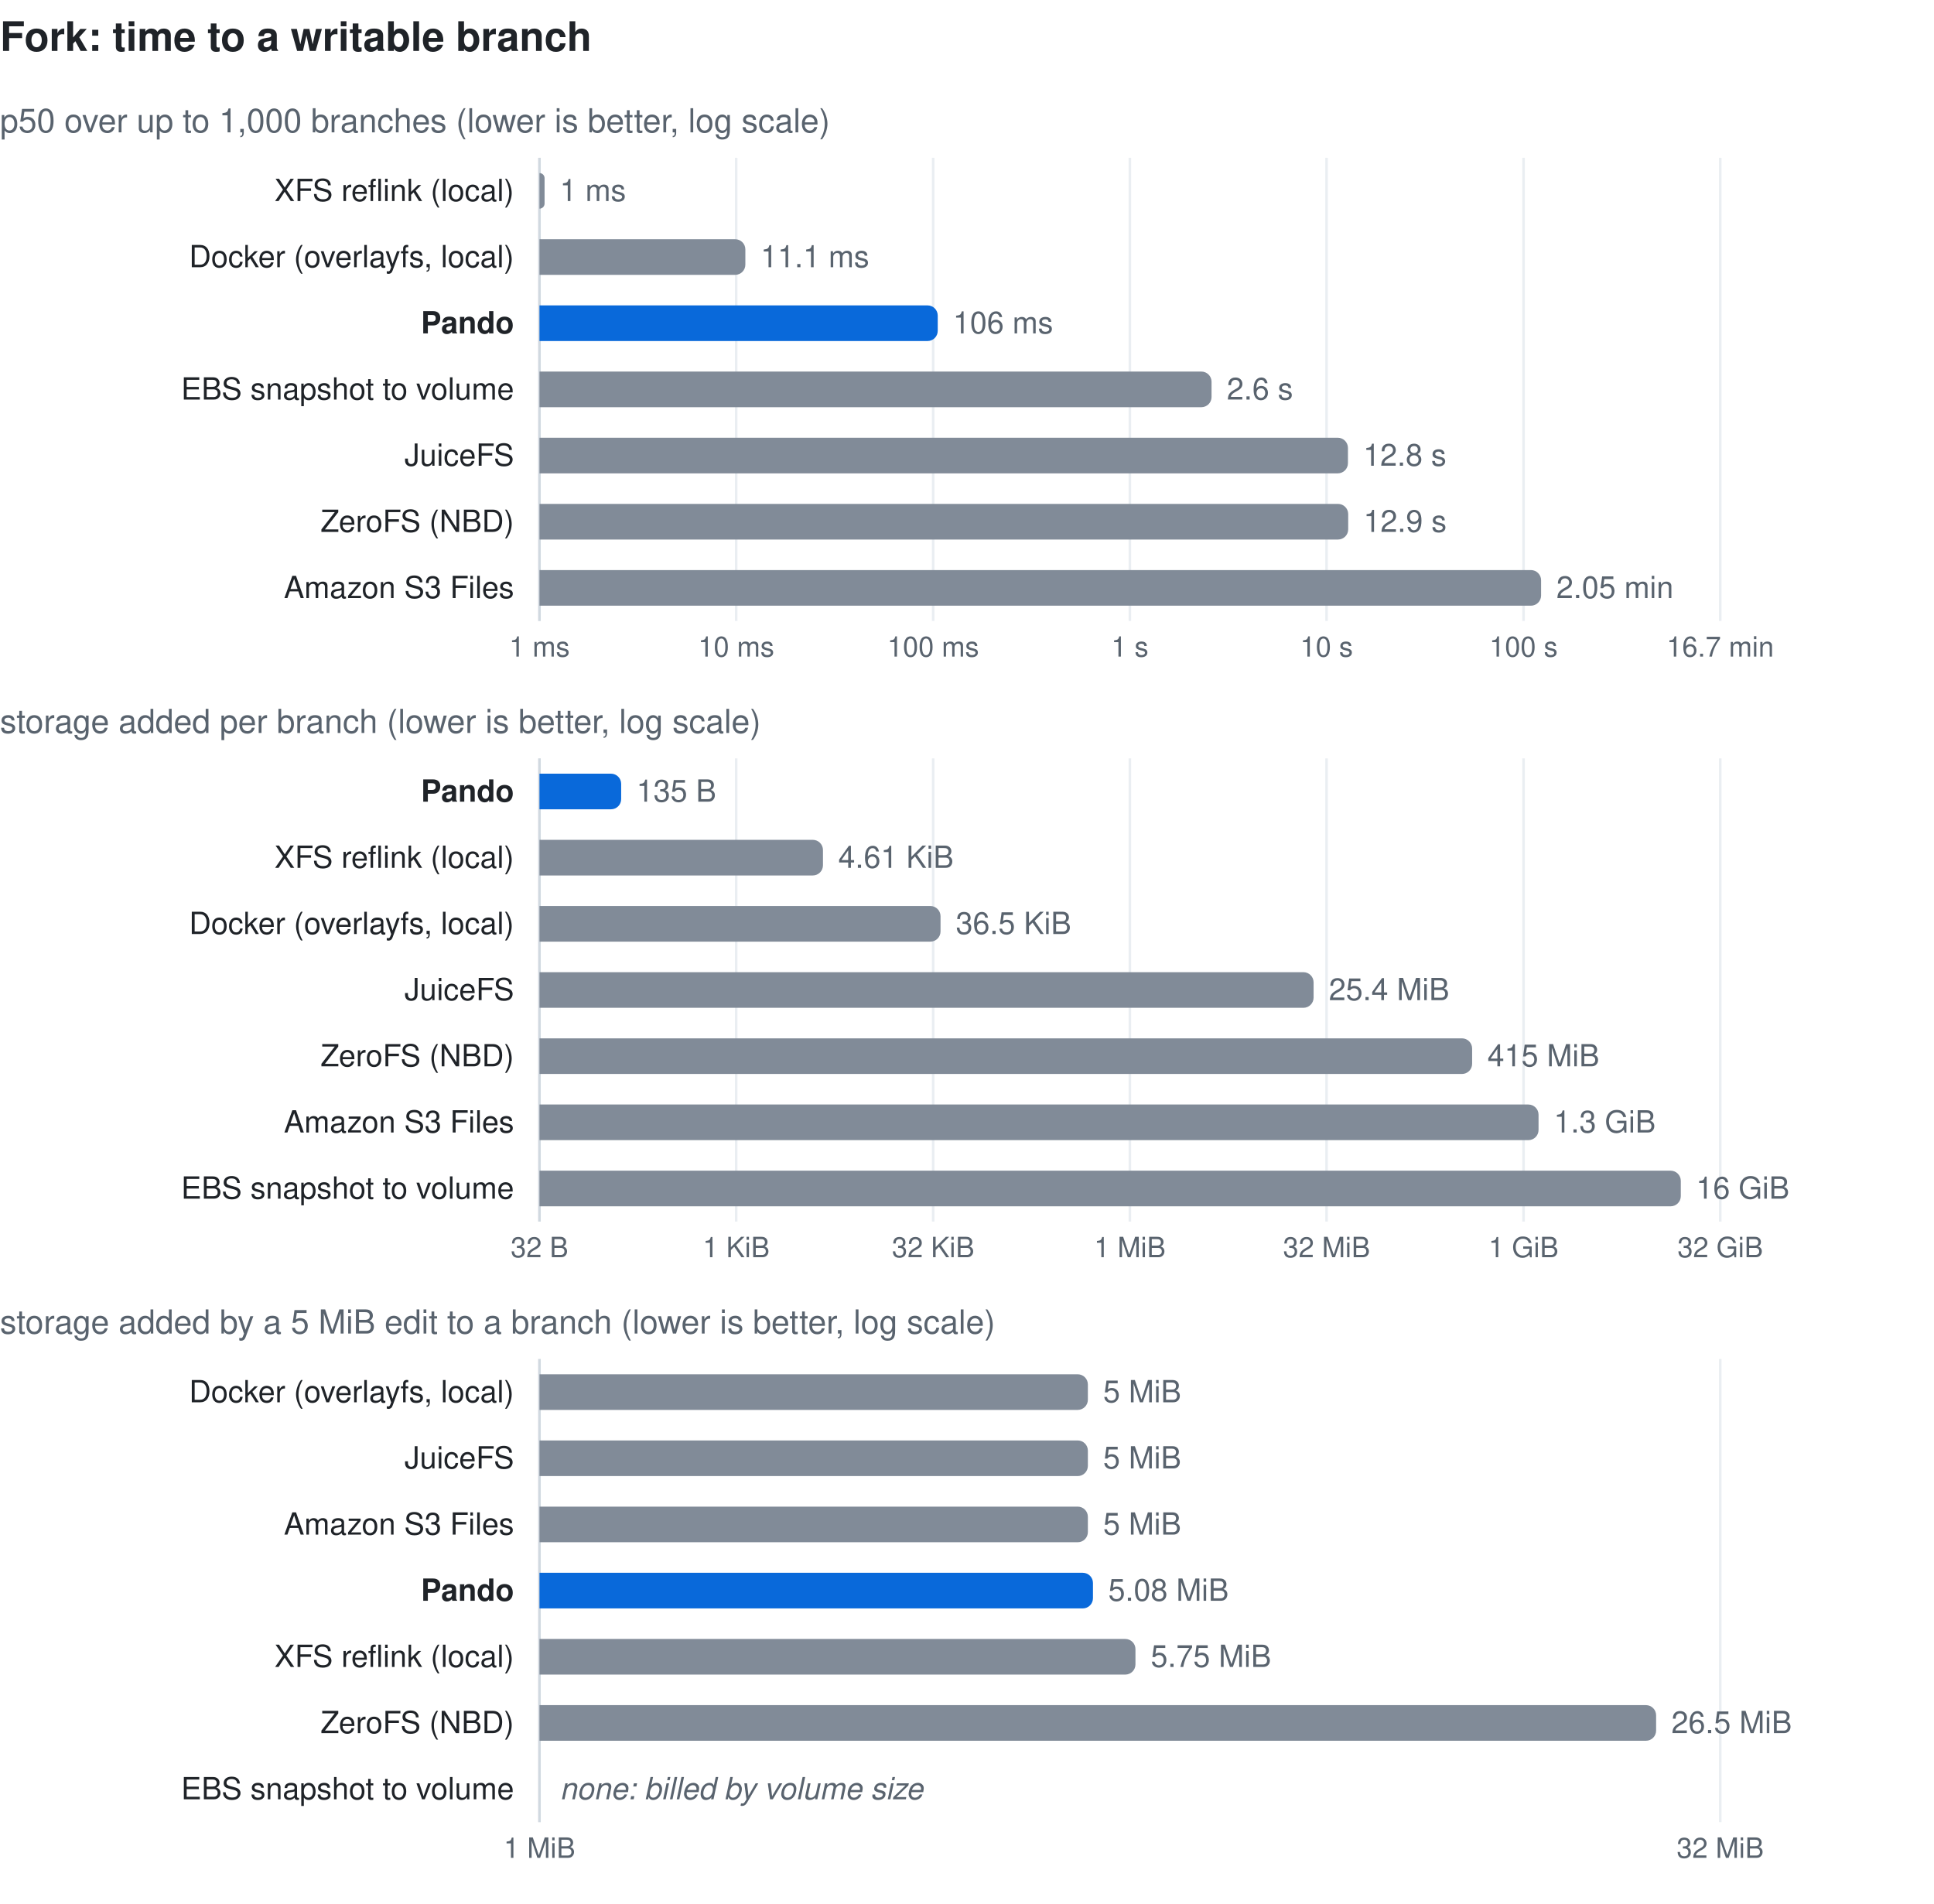
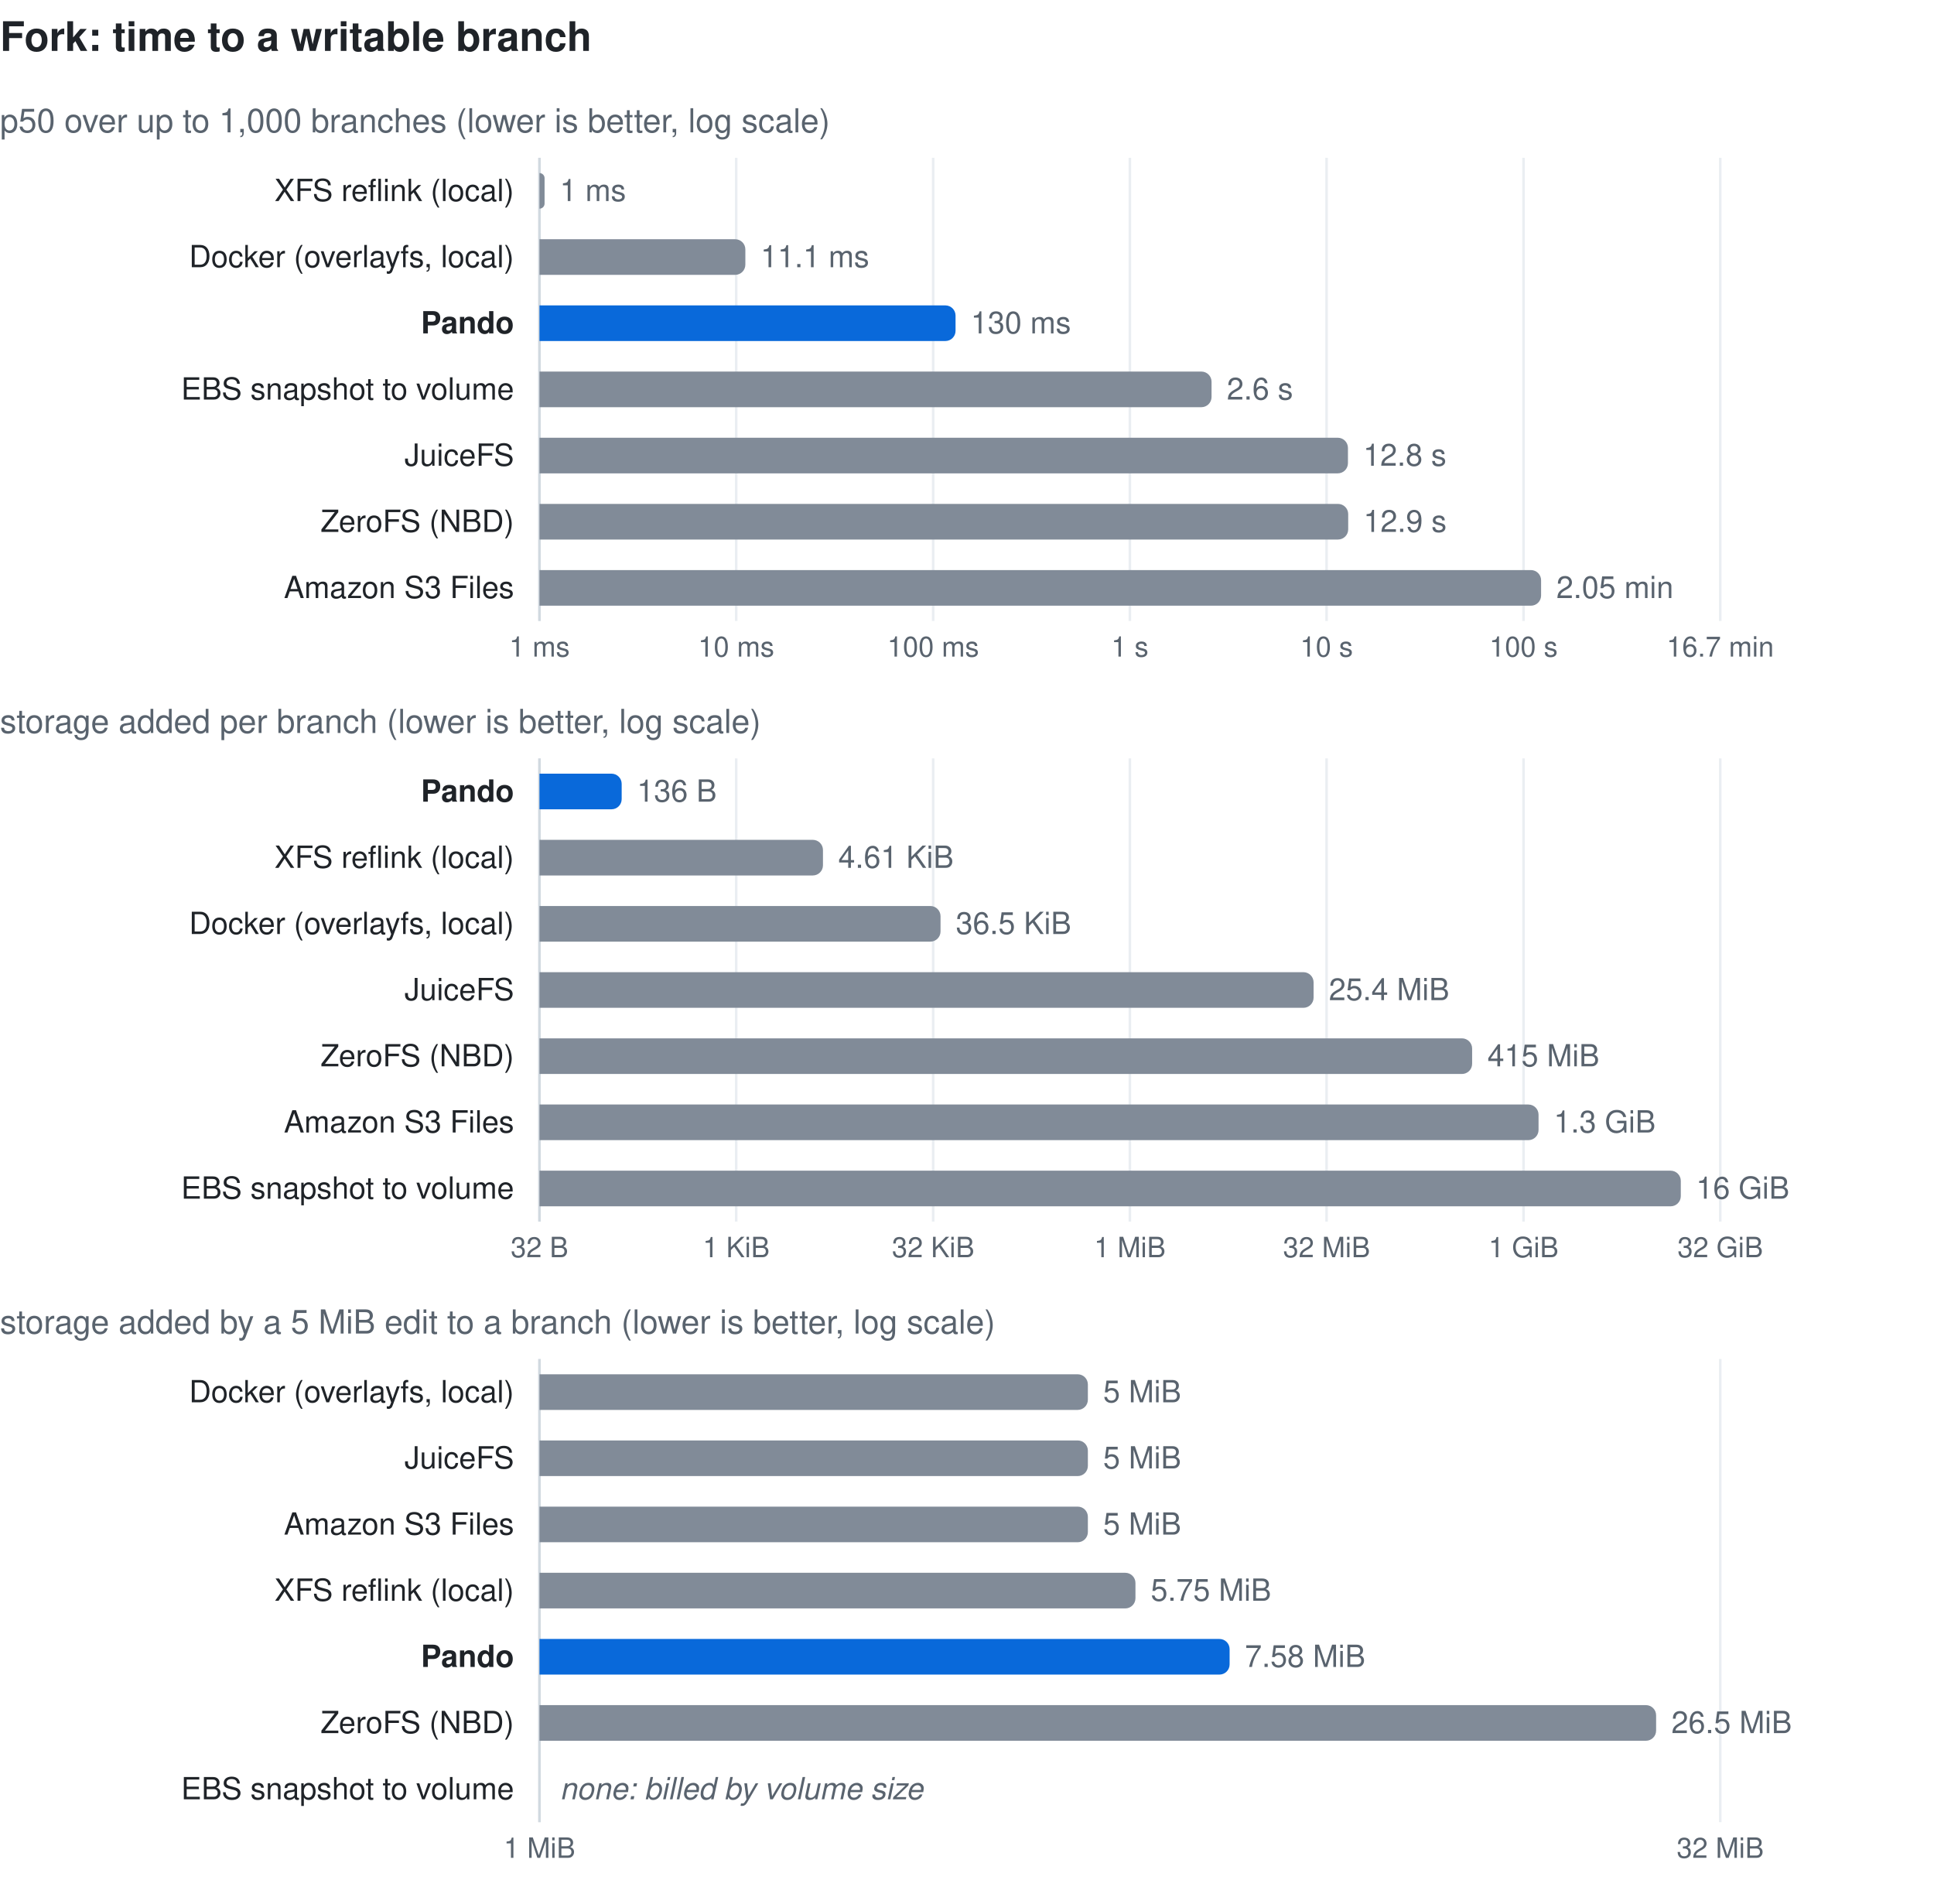
<svg xmlns="http://www.w3.org/2000/svg" width="760" height="748" viewBox="0 0 760 748" font-family="-apple-system, BlinkMacSystemFont, 'Segoe UI', Helvetica, Arial, sans-serif" role="img">
  <text x="0" y="20" font-size="16" font-weight="600" fill="#1f2328">Fork: time to a writable branch</text>
  <text x="0" y="52" font-size="13" fill="#59636e">p50 over up to 1,000 branches (lower is better, log scale)</text>
  <line x1="212.0" y1="62" x2="212.0" y2="244" stroke="#eaeef2" stroke-width="1" />
  <text x="212.0" y="258" font-size="11" fill="#59636e" text-anchor="middle">1 ms</text>
  <line x1="289.3" y1="62" x2="289.3" y2="244" stroke="#eaeef2" stroke-width="1" />
  <text x="289.3" y="258" font-size="11" fill="#59636e" text-anchor="middle">10 ms</text>
  <line x1="366.7" y1="62" x2="366.7" y2="244" stroke="#eaeef2" stroke-width="1" />
  <text x="366.7" y="258" font-size="11" fill="#59636e" text-anchor="middle">100 ms</text>
  <line x1="444.0" y1="62" x2="444.0" y2="244" stroke="#eaeef2" stroke-width="1" />
  <text x="444.0" y="258" font-size="11" fill="#59636e" text-anchor="middle">1 s</text>
  <line x1="521.3" y1="62" x2="521.3" y2="244" stroke="#eaeef2" stroke-width="1" />
  <text x="521.3" y="258" font-size="11" fill="#59636e" text-anchor="middle">10 s</text>
  <line x1="598.7" y1="62" x2="598.7" y2="244" stroke="#eaeef2" stroke-width="1" />
  <text x="598.7" y="258" font-size="11" fill="#59636e" text-anchor="middle">100 s</text>
  <line x1="676.0" y1="62" x2="676.0" y2="244" stroke="#eaeef2" stroke-width="1" />
  <text x="676.0" y="258" font-size="11" fill="#59636e" text-anchor="middle">16.7 min</text>
  <line x1="212" y1="62" x2="212" y2="244" stroke="#d1d9e0" stroke-width="1" />
  <text x="202" y="79.0" font-size="12" fill="#1f2328" text-anchor="end">XFS reflink (local)</text>
  <path d="M212,68.0 h0.0 a2,2 0 0 1 2,2 v10 a2,2 0 0 1 -2,2 h-0.0 z" fill="#818b98" />
  <text x="220.0" y="79.0" font-size="12" fill="#59636e">1 ms</text>
  <text x="202" y="105.0" font-size="12" fill="#1f2328" text-anchor="end">Docker (overlayfs, local)</text>
  <path d="M212,94.0 h76.9 a4,4 0 0 1 4,4 v6 a4,4 0 0 1 -4,4 h-76.9 z" fill="#818b98" />
  <text x="298.9" y="105.0" font-size="12" fill="#59636e">11.1 ms</text>
  <text x="202" y="131.0" font-size="12" fill="#1f2328" text-anchor="end" font-weight="600">Pando</text>
-   <path d="M212,120.0 h152.5 a4,4 0 0 1 4,4 v6 a4,4 0 0 1 -4,4 h-152.5 z" fill="#0969da" />
-   <text x="374.5" y="131.0" font-size="12" fill="#59636e">106 ms</text>
+   <path d="M212,120.0 h159.5 a4,4 0 0 1 4,4 v6 a4,4 0 0 1 -4,4 h-159.5 z" fill="#0969da" />
+   <text x="381.5" y="131.0" font-size="12" fill="#59636e">130 ms</text>
  <text x="202" y="157.0" font-size="12" fill="#1f2328" text-anchor="end">EBS snapshot to volume</text>
  <path d="M212,146.0 h260.1 a4,4 0 0 1 4,4 v6 a4,4 0 0 1 -4,4 h-260.1 z" fill="#818b98" />
  <text x="482.1" y="157.0" font-size="12" fill="#59636e">2.6 s</text>
  <text x="202" y="183.0" font-size="12" fill="#1f2328" text-anchor="end">JuiceFS</text>
  <path d="M212,172.0 h313.7 a4,4 0 0 1 4,4 v6 a4,4 0 0 1 -4,4 h-313.7 z" fill="#818b98" />
  <text x="535.7" y="183.0" font-size="12" fill="#59636e">12.8 s</text>
  <text x="202" y="209.0" font-size="12" fill="#1f2328" text-anchor="end">ZeroFS (NBD)</text>
  <path d="M212,198.0 h313.8 a4,4 0 0 1 4,4 v6 a4,4 0 0 1 -4,4 h-313.8 z" fill="#818b98" />
  <text x="535.8" y="209.0" font-size="12" fill="#59636e">12.9 s</text>
  <text x="202" y="235.0" font-size="12" fill="#1f2328" text-anchor="end">Amazon S3 Files</text>
  <path d="M212,224.0 h389.6 a4,4 0 0 1 4,4 v6 a4,4 0 0 1 -4,4 h-389.6 z" fill="#818b98" />
  <text x="611.6" y="235.0" font-size="12" fill="#59636e">2.05 min</text>
  <text x="0" y="288" font-size="13" fill="#59636e">storage added per branch (lower is better, log scale)</text>
  <line x1="212.0" y1="298" x2="212.0" y2="480" stroke="#eaeef2" stroke-width="1" />
  <text x="212.0" y="494" font-size="11" fill="#59636e" text-anchor="middle">32 B</text>
  <line x1="289.3" y1="298" x2="289.3" y2="480" stroke="#eaeef2" stroke-width="1" />
  <text x="289.3" y="494" font-size="11" fill="#59636e" text-anchor="middle">1 KiB</text>
  <line x1="366.7" y1="298" x2="366.7" y2="480" stroke="#eaeef2" stroke-width="1" />
  <text x="366.7" y="494" font-size="11" fill="#59636e" text-anchor="middle">32 KiB</text>
  <line x1="444.0" y1="298" x2="444.0" y2="480" stroke="#eaeef2" stroke-width="1" />
  <text x="444.0" y="494" font-size="11" fill="#59636e" text-anchor="middle">1 MiB</text>
  <line x1="521.3" y1="298" x2="521.3" y2="480" stroke="#eaeef2" stroke-width="1" />
  <text x="521.3" y="494" font-size="11" fill="#59636e" text-anchor="middle">32 MiB</text>
  <line x1="598.7" y1="298" x2="598.7" y2="480" stroke="#eaeef2" stroke-width="1" />
  <text x="598.7" y="494" font-size="11" fill="#59636e" text-anchor="middle">1 GiB</text>
  <line x1="676.0" y1="298" x2="676.0" y2="480" stroke="#eaeef2" stroke-width="1" />
  <text x="676.0" y="494" font-size="11" fill="#59636e" text-anchor="middle">32 GiB</text>
  <line x1="212" y1="298" x2="212" y2="480" stroke="#d1d9e0" stroke-width="1" />
  <text x="202" y="315.0" font-size="12" fill="#1f2328" text-anchor="end" font-weight="600">Pando</text>
-   <path d="M212,304.0 h28.1 a4,4 0 0 1 4,4 v6 a4,4 0 0 1 -4,4 h-28.1 z" fill="#0969da" />
-   <text x="250.1" y="315.0" font-size="12" fill="#59636e">135 B</text>
+   <path d="M212,304.0 h28.3 a4,4 0 0 1 4,4 v6 a4,4 0 0 1 -4,4 h-28.3 z" fill="#0969da" />
+   <text x="250.3" y="315.0" font-size="12" fill="#59636e">136 B</text>
  <text x="202" y="341.0" font-size="12" fill="#1f2328" text-anchor="end">XFS reflink (local)</text>
  <path d="M212,330.0 h107.4 a4,4 0 0 1 4,4 v6 a4,4 0 0 1 -4,4 h-107.4 z" fill="#818b98" />
  <text x="329.4" y="341.0" font-size="12" fill="#59636e">4.61 KiB</text>
  <text x="202" y="367.0" font-size="12" fill="#1f2328" text-anchor="end">Docker (overlayfs, local)</text>
  <path d="M212,356.0 h153.6 a4,4 0 0 1 4,4 v6 a4,4 0 0 1 -4,4 h-153.6 z" fill="#818b98" />
  <text x="375.6" y="367.0" font-size="12" fill="#59636e">36.5 KiB</text>
  <text x="202" y="393.0" font-size="12" fill="#1f2328" text-anchor="end">JuiceFS</text>
  <path d="M212,382.0 h300.2 a4,4 0 0 1 4,4 v6 a4,4 0 0 1 -4,4 h-300.2 z" fill="#818b98" />
  <text x="522.2" y="393.0" font-size="12" fill="#59636e">25.4 MiB</text>
  <text x="202" y="419.0" font-size="12" fill="#1f2328" text-anchor="end">ZeroFS (NBD)</text>
  <path d="M212,408.0 h362.5 a4,4 0 0 1 4,4 v6 a4,4 0 0 1 -4,4 h-362.5 z" fill="#818b98" />
  <text x="584.5" y="419.0" font-size="12" fill="#59636e">415 MiB</text>
  <text x="202" y="445.0" font-size="12" fill="#1f2328" text-anchor="end">Amazon S3 Files</text>
  <path d="M212,434.0 h388.6 a4,4 0 0 1 4,4 v6 a4,4 0 0 1 -4,4 h-388.6 z" fill="#818b98" />
  <text x="610.6" y="445.0" font-size="12" fill="#59636e">1.3 GiB</text>
  <text x="202" y="471.0" font-size="12" fill="#1f2328" text-anchor="end">EBS snapshot to volume</text>
  <path d="M212,460.0 h444.5 a4,4 0 0 1 4,4 v6 a4,4 0 0 1 -4,4 h-444.5 z" fill="#818b98" />
  <text x="666.5" y="471.0" font-size="12" fill="#59636e">16 GiB</text>
  <text x="0" y="524" font-size="13" fill="#59636e">storage added by a 5 MiB edit to a branch (lower is better, log scale)</text>
  <line x1="212.0" y1="534" x2="212.0" y2="716" stroke="#eaeef2" stroke-width="1" />
  <text x="212.0" y="730" font-size="11" fill="#59636e" text-anchor="middle">1 MiB</text>
  <line x1="676.0" y1="534" x2="676.0" y2="716" stroke="#eaeef2" stroke-width="1" />
  <text x="676.0" y="730" font-size="11" fill="#59636e" text-anchor="middle">32 MiB</text>
  <line x1="212" y1="534" x2="212" y2="716" stroke="#d1d9e0" stroke-width="1" />
  <text x="202" y="551.0" font-size="12" fill="#1f2328" text-anchor="end">Docker (overlayfs, local)</text>
  <path d="M212,540.0 h211.5 a4,4 0 0 1 4,4 v6 a4,4 0 0 1 -4,4 h-211.5 z" fill="#818b98" />
  <text x="433.5" y="551.0" font-size="12" fill="#59636e">5 MiB</text>
  <text x="202" y="577.0" font-size="12" fill="#1f2328" text-anchor="end">JuiceFS</text>
  <path d="M212,566.0 h211.5 a4,4 0 0 1 4,4 v6 a4,4 0 0 1 -4,4 h-211.5 z" fill="#818b98" />
  <text x="433.5" y="577.0" font-size="12" fill="#59636e">5 MiB</text>
  <text x="202" y="603.0" font-size="12" fill="#1f2328" text-anchor="end">Amazon S3 Files</text>
  <path d="M212,592.0 h211.5 a4,4 0 0 1 4,4 v6 a4,4 0 0 1 -4,4 h-211.5 z" fill="#818b98" />
  <text x="433.5" y="603.0" font-size="12" fill="#59636e">5 MiB</text>
-   <text x="202" y="629.0" font-size="12" fill="#1f2328" text-anchor="end" font-weight="600">Pando</text>
-   <path d="M212,618.0 h213.5 a4,4 0 0 1 4,4 v6 a4,4 0 0 1 -4,4 h-213.5 z" fill="#0969da" />
-   <text x="435.5" y="629.0" font-size="12" fill="#59636e">5.08 MiB</text>
-   <text x="202" y="655.0" font-size="12" fill="#1f2328" text-anchor="end">XFS reflink (local)</text>
-   <path d="M212,644.0 h230.2 a4,4 0 0 1 4,4 v6 a4,4 0 0 1 -4,4 h-230.2 z" fill="#818b98" />
-   <text x="452.2" y="655.0" font-size="12" fill="#59636e">5.75 MiB</text>
+   <text x="202" y="629.0" font-size="12" fill="#1f2328" text-anchor="end">XFS reflink (local)</text>
+   <path d="M212,618.0 h230.2 a4,4 0 0 1 4,4 v6 a4,4 0 0 1 -4,4 h-230.2 z" fill="#818b98" />
+   <text x="452.2" y="629.0" font-size="12" fill="#59636e">5.75 MiB</text>
+   <text x="202" y="655.0" font-size="12" fill="#1f2328" text-anchor="end" font-weight="600">Pando</text>
+   <path d="M212,644.0 h267.2 a4,4 0 0 1 4,4 v6 a4,4 0 0 1 -4,4 h-267.2 z" fill="#0969da" />
+   <text x="489.2" y="655.0" font-size="12" fill="#59636e">7.58 MiB</text>
  <text x="202" y="681.0" font-size="12" fill="#1f2328" text-anchor="end">ZeroFS (NBD)</text>
  <path d="M212,670.0 h434.8 a4,4 0 0 1 4,4 v6 a4,4 0 0 1 -4,4 h-434.8 z" fill="#818b98" />
  <text x="656.8" y="681.0" font-size="12" fill="#59636e">26.5 MiB</text>
  <text x="202" y="707.0" font-size="12" fill="#1f2328" text-anchor="end">EBS snapshot to volume</text>
  <text x="220" y="707.0" font-size="12" font-style="italic" fill="#59636e">none: billed by volume size</text>
</svg>
